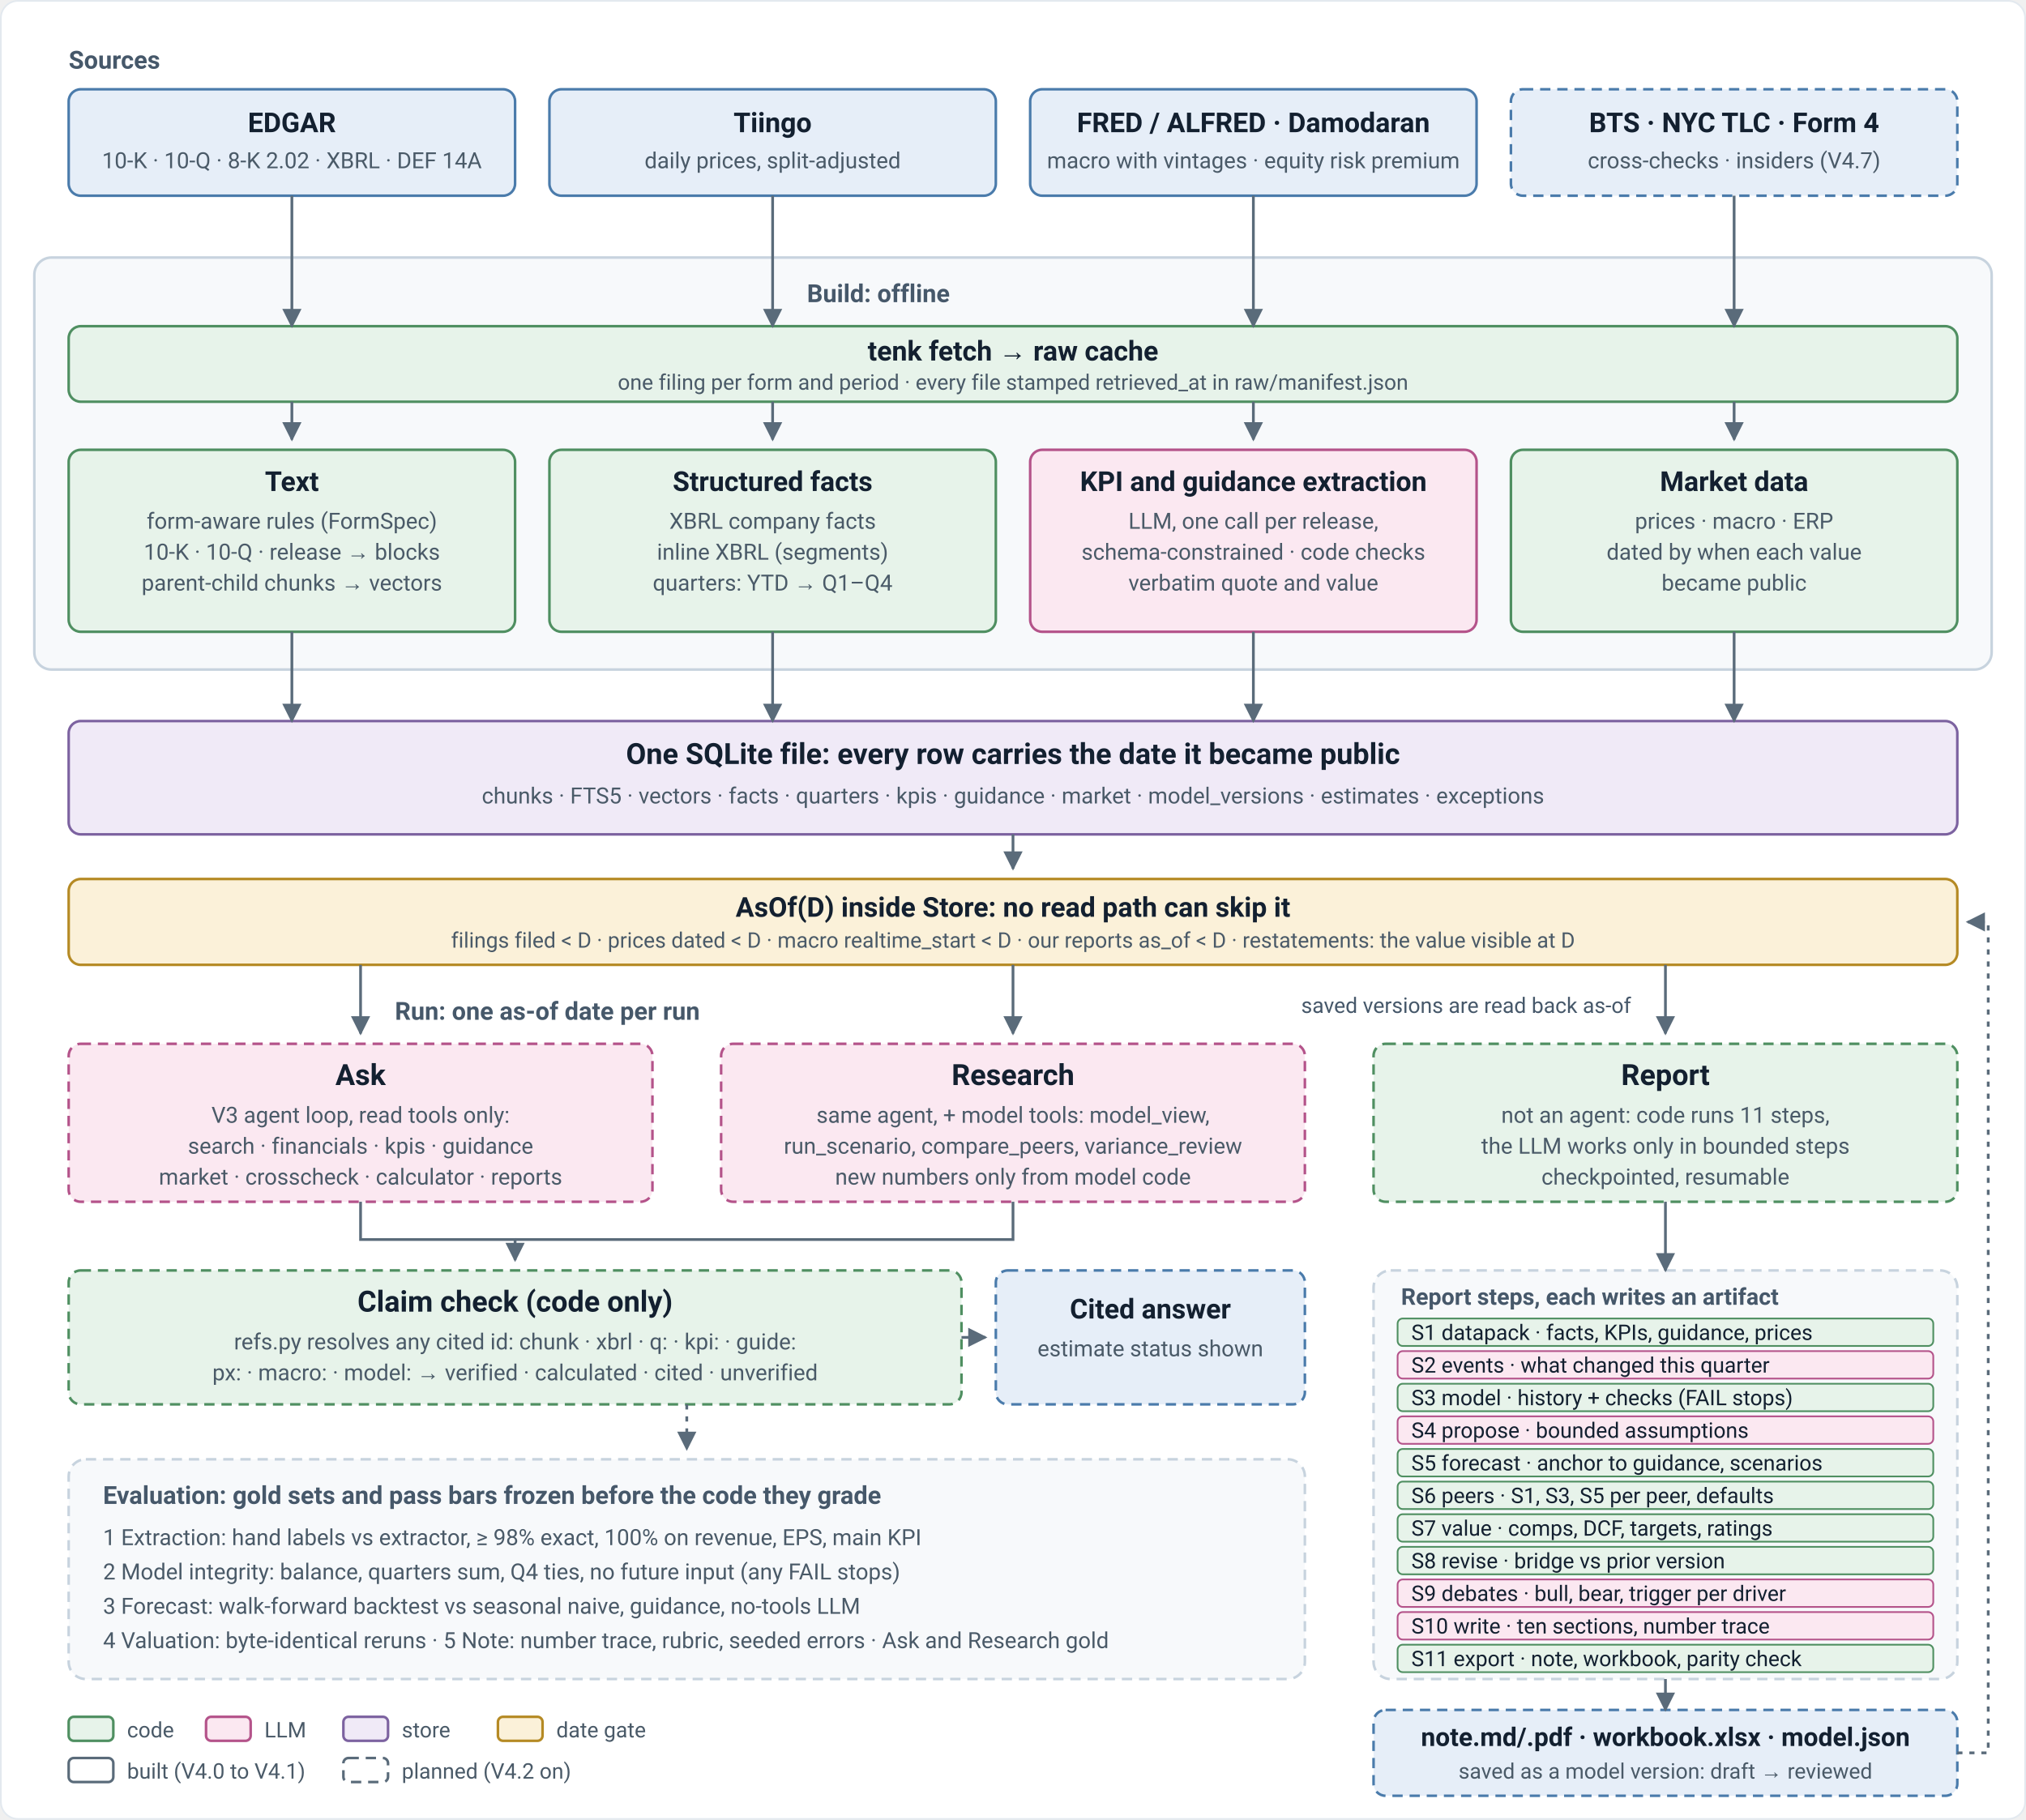
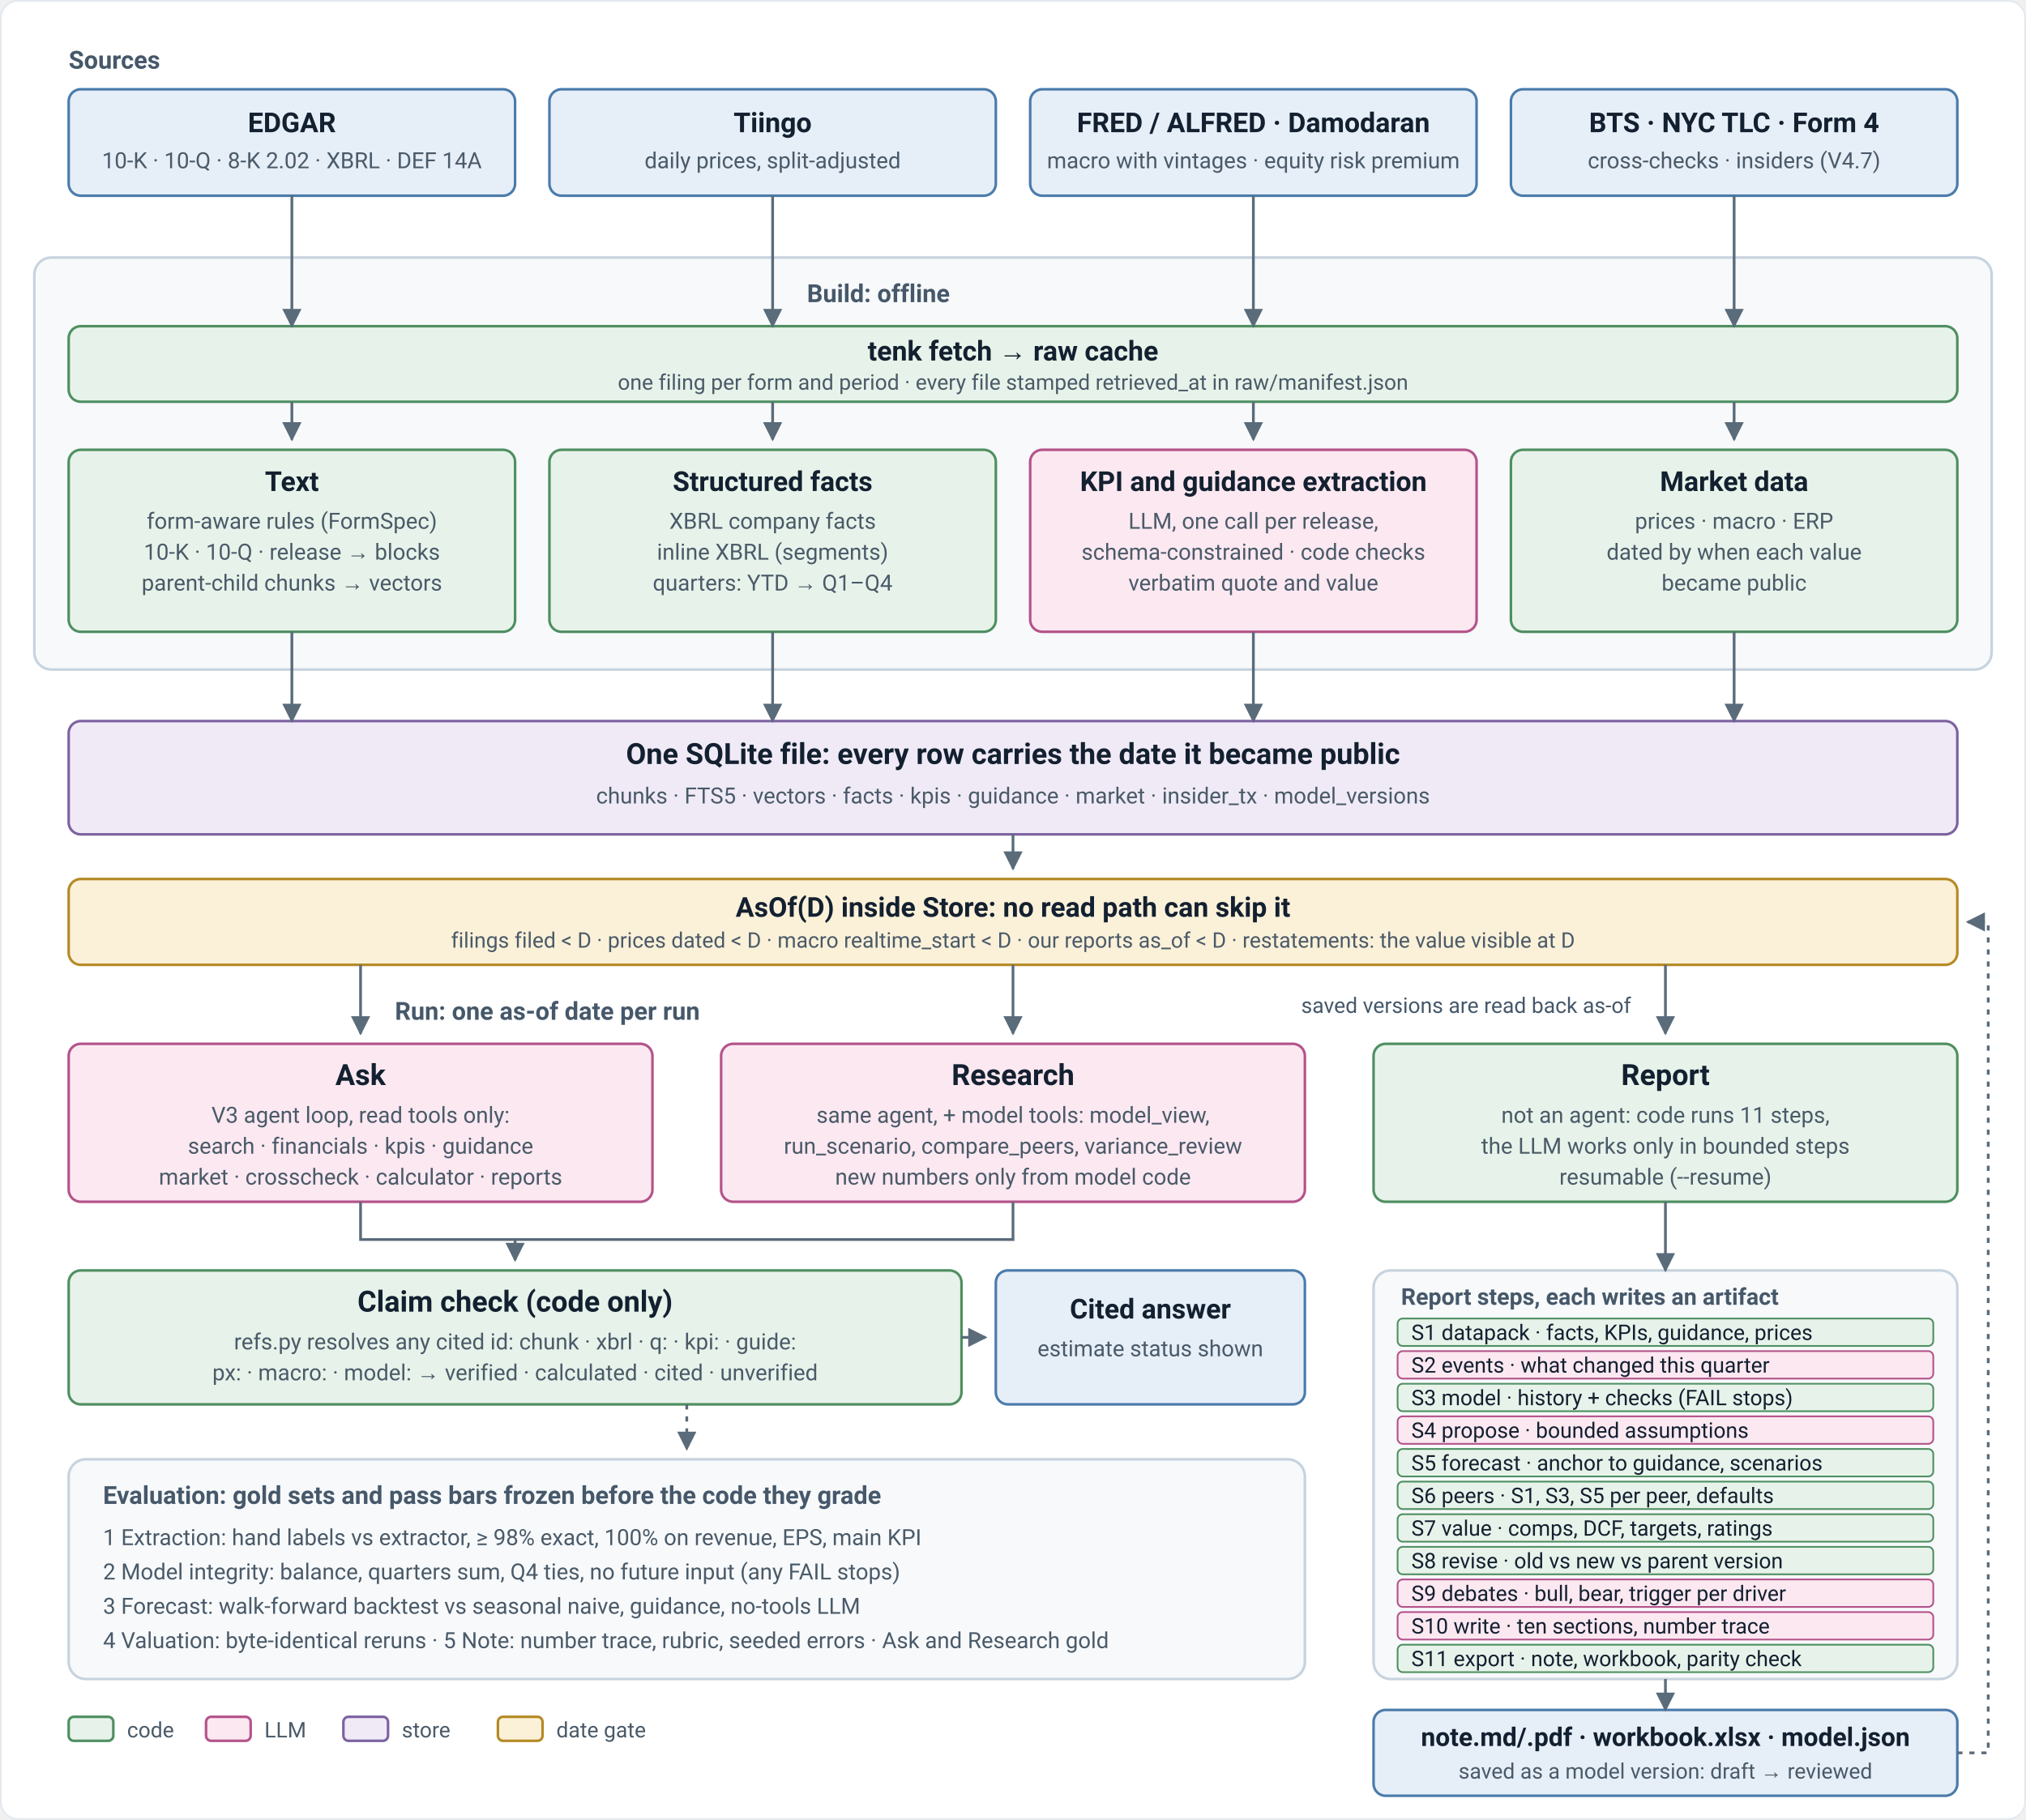
<svg xmlns="http://www.w3.org/2000/svg" width="1180" height="1060" viewBox="0 0 1180 1060" role="img" aria-labelledby="svgtitle svgdesc" font-family="system-ui, -apple-system, 'Segoe UI', Roboto, 'Helvetica Neue', Arial, sans-serif">
  <style>
-     .plan { stroke-dasharray: 6 4; }
    @media (prefers-color-scheme: dark) {
      .bg    { fill: #0f1419; stroke: #2b3540; }
      .panel { fill: #151c24; stroke: #3a4753; }
      .ext   { fill: #16283c; stroke: #6f9dc8; }
      .work  { fill: #16301f; stroke: #63ab77; }
      .llm   { fill: #3a1a2c; stroke: #d487b0; }
      .sink  { fill: #241b33; stroke: #a186c4; }
      .gate  { fill: #3a2f14; stroke: #d4a84a; }
      .name  { fill: #e6edf3; }
      .sub   { fill: #9fb0c0; }
      .ptitle{ fill: #93a4b4; }
      .edge  { stroke: #8496a6; }
      .elabel{ fill: #93a4b4; }
      #arrow &gt; path { fill: #8496a6; }
    }
  </style>
  <defs>
    <marker id="arrow" viewBox="0 0 10 10" refX="9" refY="5" markerWidth="7" markerHeight="7" orient="auto-start-reverse">
      <path d="M 0 0 L 10 5 L 0 10 z" fill="#5a6b7a" />
    </marker>
  </defs>
  <rect class="bg" x="0.5" y="0.5" width="1179" height="1059" rx="10" fill="#ffffff" stroke="#e3e9ef" />
  <text class="ptitle" x="40" y="40" font-size="14.5" font-weight="600" fill="#46586a">Sources</text>
  <rect class="ext" x="40" y="52" width="260" height="62" rx="7" fill="#e6eef8" stroke="#4a7bab" stroke-width="1.5" />
  <text class="name" x="170" y="77" text-anchor="middle" font-size="16" font-weight="600" fill="#132030">EDGAR</text>
  <text class="sub" x="170" y="98" text-anchor="middle" font-size="13" fill="#4a5a68">10-K · 10-Q · 8-K 2.02 · XBRL · DEF 14A</text>
  <rect class="ext" x="320" y="52" width="260" height="62" rx="7" fill="#e6eef8" stroke="#4a7bab" stroke-width="1.5" />
  <text class="name" x="450" y="77" text-anchor="middle" font-size="16" font-weight="600" fill="#132030">Tiingo</text>
  <text class="sub" x="450" y="98" text-anchor="middle" font-size="13" fill="#4a5a68">daily prices, split-adjusted</text>
  <rect class="ext" x="600" y="52" width="260" height="62" rx="7" fill="#e6eef8" stroke="#4a7bab" stroke-width="1.5" />
  <text class="name" x="730" y="77" text-anchor="middle" font-size="16" font-weight="600" fill="#132030">FRED / ALFRED · Damodaran</text>
  <text class="sub" x="730" y="98" text-anchor="middle" font-size="13" fill="#4a5a68">macro with vintages · equity risk premium</text>
-   <rect class="ext plan" x="880" y="52" width="260" height="62" rx="7" fill="#e6eef8" stroke="#4a7bab" stroke-width="1.5" />
+   <rect class="ext" x="880" y="52" width="260" height="62" rx="7" fill="#e6eef8" stroke="#4a7bab" stroke-width="1.5" />
  <text class="name" x="1010" y="77" text-anchor="middle" font-size="16" font-weight="600" fill="#132030">BTS · NYC TLC · Form 4</text>
  <text class="sub" x="1010" y="98" text-anchor="middle" font-size="13" fill="#4a5a68">cross-checks · insiders (V4.7)</text>
  <rect class="panel" x="20" y="150" width="1140" height="240" rx="10" fill="#f7f9fb" stroke="#c7d3de" stroke-width="1.5" />
  <text class="ptitle" x="470" y="176" font-size="14.5" font-weight="600" fill="#46586a">Build: offline</text>
  <rect class="work" x="40" y="190" width="1100" height="44" rx="7" fill="#e7f3ea" stroke="#4f8f61" stroke-width="1.5" />
  <text class="name" x="590" y="210" text-anchor="middle" font-size="16" font-weight="600" fill="#132030">tenk fetch → raw cache</text>
  <text class="sub" x="590" y="227" text-anchor="middle" font-size="12.5" fill="#4a5a68">one filing per form and period · every file stamped retrieved_at in raw/manifest.json</text>
  <rect class="work" x="40" y="262" width="260" height="106" rx="7" fill="#e7f3ea" stroke="#4f8f61" stroke-width="1.5" />
  <text class="name" x="170" y="286" text-anchor="middle" font-size="16" font-weight="600" fill="#132030">Text</text>
  <text class="sub" x="170" y="308" text-anchor="middle" font-size="13" fill="#4a5a68">form-aware rules (FormSpec)</text>
  <text class="sub" x="170" y="326" text-anchor="middle" font-size="13" fill="#4a5a68">10-K · 10-Q · release → blocks</text>
  <text class="sub" x="170" y="344" text-anchor="middle" font-size="13" fill="#4a5a68">parent-child chunks → vectors</text>
  <rect class="work" x="320" y="262" width="260" height="106" rx="7" fill="#e7f3ea" stroke="#4f8f61" stroke-width="1.5" />
  <text class="name" x="450" y="286" text-anchor="middle" font-size="16" font-weight="600" fill="#132030">Structured facts</text>
  <text class="sub" x="450" y="308" text-anchor="middle" font-size="13" fill="#4a5a68">XBRL company facts</text>
  <text class="sub" x="450" y="326" text-anchor="middle" font-size="13" fill="#4a5a68">inline XBRL (segments)</text>
  <text class="sub" x="450" y="344" text-anchor="middle" font-size="13" fill="#4a5a68">quarters: YTD → Q1–Q4</text>
  <rect class="llm" x="600" y="262" width="260" height="106" rx="7" fill="#fbe8f1" stroke="#b4538a" stroke-width="1.5" />
  <text class="name" x="730" y="286" text-anchor="middle" font-size="16" font-weight="600" fill="#132030">KPI and guidance extraction</text>
  <text class="sub" x="730" y="308" text-anchor="middle" font-size="13" fill="#4a5a68">LLM, one call per release,</text>
  <text class="sub" x="730" y="326" text-anchor="middle" font-size="13" fill="#4a5a68">schema-constrained · code checks</text>
  <text class="sub" x="730" y="344" text-anchor="middle" font-size="13" fill="#4a5a68">verbatim quote and value</text>
  <rect class="work" x="880" y="262" width="260" height="106" rx="7" fill="#e7f3ea" stroke="#4f8f61" stroke-width="1.5" />
  <text class="name" x="1010" y="286" text-anchor="middle" font-size="16" font-weight="600" fill="#132030">Market data</text>
  <text class="sub" x="1010" y="308" text-anchor="middle" font-size="13" fill="#4a5a68">prices · macro · ERP</text>
  <text class="sub" x="1010" y="326" text-anchor="middle" font-size="13" fill="#4a5a68">dated by when each value</text>
  <text class="sub" x="1010" y="344" text-anchor="middle" font-size="13" fill="#4a5a68">became public</text>
  <path class="edge" d="M 170 114 V 190" fill="none" stroke="#5a6b7a" stroke-width="1.6" marker-end="url(#arrow)" />
  <path class="edge" d="M 450 114 V 190" fill="none" stroke="#5a6b7a" stroke-width="1.6" marker-end="url(#arrow)" />
  <path class="edge" d="M 730 114 V 190" fill="none" stroke="#5a6b7a" stroke-width="1.6" marker-end="url(#arrow)" />
  <path class="edge" d="M 1010 114 V 190" fill="none" stroke="#5a6b7a" stroke-width="1.6" marker-end="url(#arrow)" />
  <path class="edge" d="M 170 234 V 256" fill="none" stroke="#5a6b7a" stroke-width="1.6" marker-end="url(#arrow)" />
  <path class="edge" d="M 450 234 V 256" fill="none" stroke="#5a6b7a" stroke-width="1.6" marker-end="url(#arrow)" />
  <path class="edge" d="M 730 234 V 256" fill="none" stroke="#5a6b7a" stroke-width="1.6" marker-end="url(#arrow)" />
  <path class="edge" d="M 1010 234 V 256" fill="none" stroke="#5a6b7a" stroke-width="1.6" marker-end="url(#arrow)" />
  <rect class="sink" x="40" y="420" width="1100" height="66" rx="7" fill="#f0eaf7" stroke="#7c62a0" stroke-width="1.5" />
  <text class="name" x="590" y="445" text-anchor="middle" font-size="17" font-weight="600" fill="#132030">One SQLite file: every row carries the date it became public</text>
-   <text class="sub" x="590" y="468" text-anchor="middle" font-size="13" fill="#4a5a68">chunks · FTS5 · vectors · facts · quarters · kpis · guidance · market · model_versions · estimates · exceptions</text>
+   <text class="sub" x="590" y="468" text-anchor="middle" font-size="13" fill="#4a5a68">chunks · FTS5 · vectors · facts · kpis · guidance · market · insider_tx · model_versions</text>
  <path class="edge" d="M 170 368 V 420" fill="none" stroke="#5a6b7a" stroke-width="1.6" marker-end="url(#arrow)" />
  <path class="edge" d="M 450 368 V 420" fill="none" stroke="#5a6b7a" stroke-width="1.6" marker-end="url(#arrow)" />
  <path class="edge" d="M 730 368 V 420" fill="none" stroke="#5a6b7a" stroke-width="1.6" marker-end="url(#arrow)" />
  <path class="edge" d="M 1010 368 V 420" fill="none" stroke="#5a6b7a" stroke-width="1.6" marker-end="url(#arrow)" />
  <rect class="gate" x="40" y="512" width="1100" height="50" rx="7" fill="#fbf1d9" stroke="#b58a24" stroke-width="1.5" />
  <text class="name" x="590" y="534" text-anchor="middle" font-size="16" font-weight="600" fill="#132030">AsOf(D) inside Store: no read path can skip it</text>
  <text class="sub" x="590" y="552" text-anchor="middle" font-size="12.5" fill="#4a5a68">filings filed &lt; D · prices dated &lt; D · macro realtime_start &lt; D · our reports as_of &lt; D · restatements: the value visible at D</text>
  <path class="edge" d="M 590 486 V 506" fill="none" stroke="#5a6b7a" stroke-width="1.6" marker-end="url(#arrow)" />
  <text class="ptitle" x="230" y="594" font-size="14.5" font-weight="600" fill="#46586a">Run: one as-of date per run</text>
-   <rect class="llm plan" x="40" y="608" width="340" height="92" rx="7" fill="#fbe8f1" stroke="#b4538a" stroke-width="1.5" />
+   <rect class="llm" x="40" y="608" width="340" height="92" rx="7" fill="#fbe8f1" stroke="#b4538a" stroke-width="1.5" />
  <text class="name" x="210" y="632" text-anchor="middle" font-size="17" font-weight="600" fill="#132030">Ask</text>
  <text class="sub" x="210" y="654" text-anchor="middle" font-size="13" fill="#4a5a68">V3 agent loop, read tools only:</text>
  <text class="sub" x="210" y="672" text-anchor="middle" font-size="13" fill="#4a5a68">search · financials · kpis · guidance</text>
  <text class="sub" x="210" y="690" text-anchor="middle" font-size="13" fill="#4a5a68">market · crosscheck · calculator · reports</text>
-   <rect class="llm plan" x="420" y="608" width="340" height="92" rx="7" fill="#fbe8f1" stroke="#b4538a" stroke-width="1.5" />
+   <rect class="llm" x="420" y="608" width="340" height="92" rx="7" fill="#fbe8f1" stroke="#b4538a" stroke-width="1.5" />
  <text class="name" x="590" y="632" text-anchor="middle" font-size="17" font-weight="600" fill="#132030">Research</text>
  <text class="sub" x="590" y="654" text-anchor="middle" font-size="13" fill="#4a5a68">same agent, + model tools: model_view,</text>
  <text class="sub" x="590" y="672" text-anchor="middle" font-size="13" fill="#4a5a68">run_scenario, compare_peers, variance_review</text>
  <text class="sub" x="590" y="690" text-anchor="middle" font-size="13" fill="#4a5a68">new numbers only from model code</text>
-   <rect class="work plan" x="800" y="608" width="340" height="92" rx="7" fill="#e7f3ea" stroke="#4f8f61" stroke-width="1.5" />
+   <rect class="work" x="800" y="608" width="340" height="92" rx="7" fill="#e7f3ea" stroke="#4f8f61" stroke-width="1.5" />
  <text class="name" x="970" y="632" text-anchor="middle" font-size="17" font-weight="600" fill="#132030">Report</text>
  <text class="sub" x="970" y="654" text-anchor="middle" font-size="13" fill="#4a5a68">not an agent: code runs 11 steps,</text>
  <text class="sub" x="970" y="672" text-anchor="middle" font-size="13" fill="#4a5a68">the LLM works only in bounded steps</text>
-   <text class="sub" x="970" y="690" text-anchor="middle" font-size="13" fill="#4a5a68">checkpointed, resumable</text>
+   <text class="sub" x="970" y="690" text-anchor="middle" font-size="13" fill="#4a5a68">resumable (--resume)</text>
  <path class="edge" d="M 210 562 V 602" fill="none" stroke="#5a6b7a" stroke-width="1.6" marker-end="url(#arrow)" />
  <path class="edge" d="M 590 562 V 602" fill="none" stroke="#5a6b7a" stroke-width="1.6" marker-end="url(#arrow)" />
  <path class="edge" d="M 970 562 V 602" fill="none" stroke="#5a6b7a" stroke-width="1.6" marker-end="url(#arrow)" />
-   <rect class="work plan" x="40" y="740" width="520" height="78" rx="7" fill="#e7f3ea" stroke="#4f8f61" stroke-width="1.5" />
+   <rect class="work" x="40" y="740" width="520" height="78" rx="7" fill="#e7f3ea" stroke="#4f8f61" stroke-width="1.5" />
  <text class="name" x="300" y="764" text-anchor="middle" font-size="17" font-weight="600" fill="#132030">Claim check (code only)</text>
  <text class="sub" x="300" y="786" text-anchor="middle" font-size="13" fill="#4a5a68">refs.py resolves any cited id: chunk · xbrl · q: · kpi: · guide:</text>
  <text class="sub" x="300" y="804" text-anchor="middle" font-size="13" fill="#4a5a68">px: · macro: · model: → verified · calculated · cited · unverified</text>
-   <rect class="ext plan" x="580" y="740" width="180" height="78" rx="7" fill="#e6eef8" stroke="#4a7bab" stroke-width="1.5" />
+   <rect class="ext" x="580" y="740" width="180" height="78" rx="7" fill="#e6eef8" stroke="#4a7bab" stroke-width="1.5" />
  <text class="name" x="670" y="768" text-anchor="middle" font-size="16" font-weight="600" fill="#132030">Cited answer</text>
  <text class="sub" x="670" y="790" text-anchor="middle" font-size="13" fill="#4a5a68">estimate status shown</text>
  <path class="edge" d="M 210 700 V 722 H 300 V 734" fill="none" stroke="#5a6b7a" stroke-width="1.6" marker-end="url(#arrow)" />
  <path class="edge" d="M 590 700 V 722 H 300" fill="none" stroke="#5a6b7a" stroke-width="1.6" />
  <path class="edge" d="M 560 779 H 574" fill="none" stroke="#5a6b7a" stroke-width="1.6" marker-end="url(#arrow)" />
-   <rect class="panel plan" x="40" y="850" width="720" height="128" rx="10" fill="#f7f9fb" stroke="#c7d3de" stroke-width="1.5" />
+   <rect class="panel" x="40" y="850" width="720" height="128" rx="10" fill="#f7f9fb" stroke="#c7d3de" stroke-width="1.5" />
  <text class="ptitle" x="60" y="876" font-size="14.5" font-weight="600" fill="#46586a">Evaluation: gold sets and pass bars frozen before the code they grade</text>
  <text class="sub" x="60" y="900" font-size="13" fill="#4a5a68">1  Extraction: hand labels vs extractor, ≥ 98% exact, 100% on revenue, EPS, main KPI</text>
  <text class="sub" x="60" y="920" font-size="13" fill="#4a5a68">2  Model integrity: balance, quarters sum, Q4 ties, no future input (any FAIL stops)</text>
  <text class="sub" x="60" y="940" font-size="13" fill="#4a5a68">3  Forecast: walk-forward backtest vs seasonal naive, guidance, no-tools LLM</text>
  <text class="sub" x="60" y="960" font-size="13" fill="#4a5a68">4  Valuation: byte-identical reruns  ·  5  Note: number trace, rubric, seeded errors  ·  Ask and Research gold</text>
  <path class="edge" d="M 400 818 V 832 H 400 V 844" fill="none" stroke="#5a6b7a" stroke-width="1.6" stroke-dasharray="3 4" marker-end="url(#arrow)" />
-   <rect class="panel plan" x="800" y="740" width="340" height="238" rx="10" fill="#f7f9fb" stroke="#c7d3de" stroke-width="1.5" />
+   <rect class="panel" x="800" y="740" width="340" height="238" rx="10" fill="#f7f9fb" stroke="#c7d3de" stroke-width="1.5" />
  <text class="ptitle" x="816" y="760" font-size="13.5" font-weight="600" fill="#46586a">Report steps, each writes an artifact</text>
  <g font-size="12.5">
    <rect class="work" x="814" y="768" width="312" height="16" rx="3" fill="#e7f3ea" stroke="#4f8f61" />
    <text class="name" x="822" y="780.5" fill="#132030">S1  datapack · facts, KPIs, guidance, prices</text>
    <rect class="llm" x="814" y="787" width="312" height="16" rx="3" fill="#fbe8f1" stroke="#b4538a" />
    <text class="name" x="822" y="799.5" fill="#132030">S2  events · what changed this quarter</text>
    <rect class="work" x="814" y="806" width="312" height="16" rx="3" fill="#e7f3ea" stroke="#4f8f61" />
    <text class="name" x="822" y="818.5" fill="#132030">S3  model · history + checks (FAIL stops)</text>
    <rect class="llm" x="814" y="825" width="312" height="16" rx="3" fill="#fbe8f1" stroke="#b4538a" />
    <text class="name" x="822" y="837.5" fill="#132030">S4  propose · bounded assumptions</text>
    <rect class="work" x="814" y="844" width="312" height="16" rx="3" fill="#e7f3ea" stroke="#4f8f61" />
    <text class="name" x="822" y="856.5" fill="#132030">S5  forecast · anchor to guidance, scenarios</text>
    <rect class="work" x="814" y="863" width="312" height="16" rx="3" fill="#e7f3ea" stroke="#4f8f61" />
    <text class="name" x="822" y="875.5" fill="#132030">S6  peers · S1, S3, S5 per peer, defaults</text>
    <rect class="work" x="814" y="882" width="312" height="16" rx="3" fill="#e7f3ea" stroke="#4f8f61" />
    <text class="name" x="822" y="894.5" fill="#132030">S7  value · comps, DCF, targets, ratings</text>
    <rect class="work" x="814" y="901" width="312" height="16" rx="3" fill="#e7f3ea" stroke="#4f8f61" />
-     <text class="name" x="822" y="913.5" fill="#132030">S8  revise · bridge vs prior version</text>
+     <text class="name" x="822" y="913.5" fill="#132030">S8  revise · old vs new vs parent version</text>
    <rect class="llm" x="814" y="920" width="312" height="16" rx="3" fill="#fbe8f1" stroke="#b4538a" />
    <text class="name" x="822" y="932.5" fill="#132030">S9  debates · bull, bear, trigger per driver</text>
    <rect class="llm" x="814" y="939" width="312" height="16" rx="3" fill="#fbe8f1" stroke="#b4538a" />
    <text class="name" x="822" y="951.5" fill="#132030">S10 write · ten sections, number trace</text>
    <rect class="work" x="814" y="958" width="312" height="16" rx="3" fill="#e7f3ea" stroke="#4f8f61" />
    <text class="name" x="822" y="970.5" fill="#132030">S11 export · note, workbook, parity check</text>
  </g>
  <path class="edge" d="M 970 700 V 740" fill="none" stroke="#5a6b7a" stroke-width="1.6" marker-end="url(#arrow)" />
-   <rect class="ext plan" x="800" y="996" width="340" height="50" rx="7" fill="#e6eef8" stroke="#4a7bab" stroke-width="1.5" />
+   <rect class="ext" x="800" y="996" width="340" height="50" rx="7" fill="#e6eef8" stroke="#4a7bab" stroke-width="1.5" />
  <text class="name" x="970" y="1017" text-anchor="middle" font-size="15" font-weight="600" fill="#132030">note.md/.pdf · workbook.xlsx · model.json</text>
  <text class="sub" x="970" y="1036" text-anchor="middle" font-size="12.5" fill="#4a5a68">saved as a model version: draft → reviewed</text>
  <path class="edge" d="M 970 978 V 996" fill="none" stroke="#5a6b7a" stroke-width="1.6" marker-end="url(#arrow)" />
  <path class="edge" d="M 1140 1021 H 1158 V 537 H 1146" fill="none" stroke="#5a6b7a" stroke-width="1.6" stroke-dasharray="3 4" marker-end="url(#arrow)" />
  <text class="elabel" x="950" y="590" text-anchor="end" font-size="12.5" fill="#46586a">saved versions are read back as-of</text>
  <g font-size="12.5">
    <rect x="40" y="1000" width="26" height="14" rx="3" fill="#e7f3ea" stroke="#4f8f61" stroke-width="1.5" />
    <text class="sub" x="74" y="1012" fill="#4a5a68">code</text>
    <rect x="120" y="1000" width="26" height="14" rx="3" fill="#fbe8f1" stroke="#b4538a" stroke-width="1.5" />
    <text class="sub" x="154" y="1012" fill="#4a5a68">LLM</text>
    <rect x="200" y="1000" width="26" height="14" rx="3" fill="#f0eaf7" stroke="#7c62a0" stroke-width="1.5" />
    <text class="sub" x="234" y="1012" fill="#4a5a68">store</text>
    <rect x="290" y="1000" width="26" height="14" rx="3" fill="#fbf1d9" stroke="#b58a24" stroke-width="1.5" />
    <text class="sub" x="324" y="1012" fill="#4a5a68">date gate</text>
-     <rect x="40" y="1024" width="26" height="14" rx="3" fill="none" stroke="#5a6b7a" stroke-width="1.5" />
-     <text class="sub" x="74" y="1036" fill="#4a5a68">built (V4.0 to V4.1)</text>
-     <rect x="200" y="1024" width="26" height="14" rx="3" fill="none" stroke="#5a6b7a" stroke-width="1.5" stroke-dasharray="6 4" />
-     <text class="sub" x="234" y="1036" fill="#4a5a68">planned (V4.2 on)</text>
  </g>
</svg>
